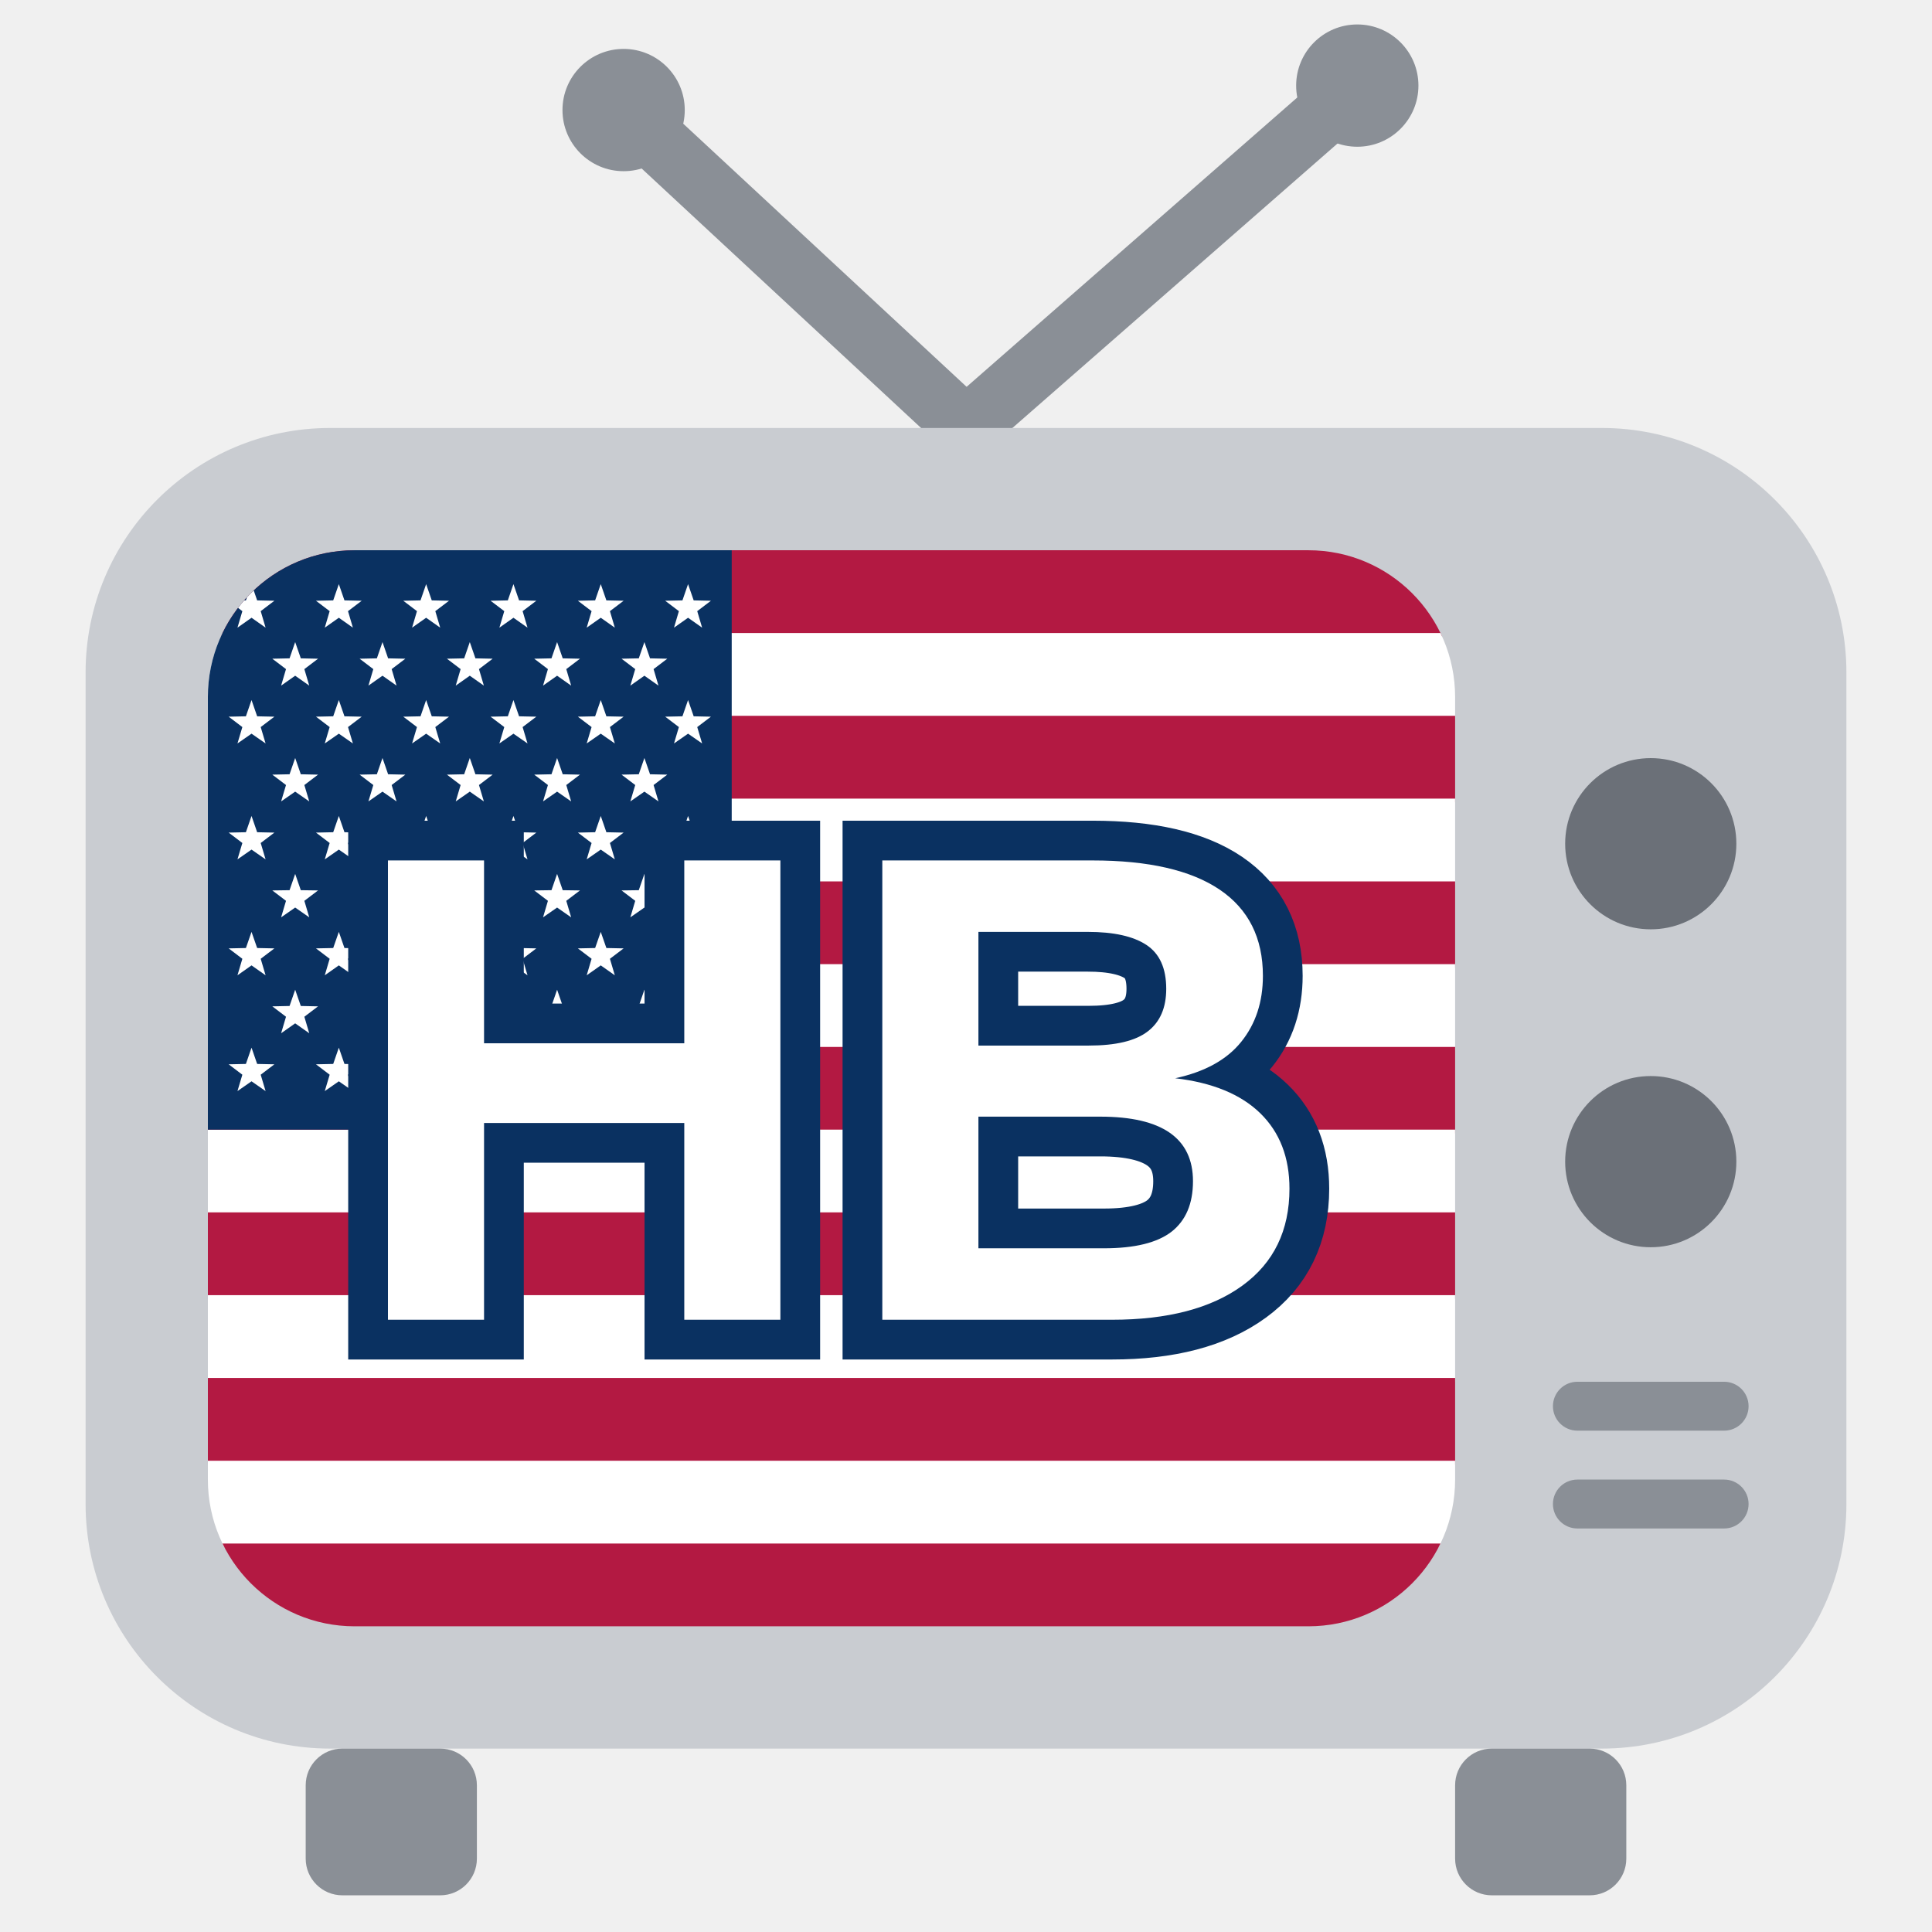
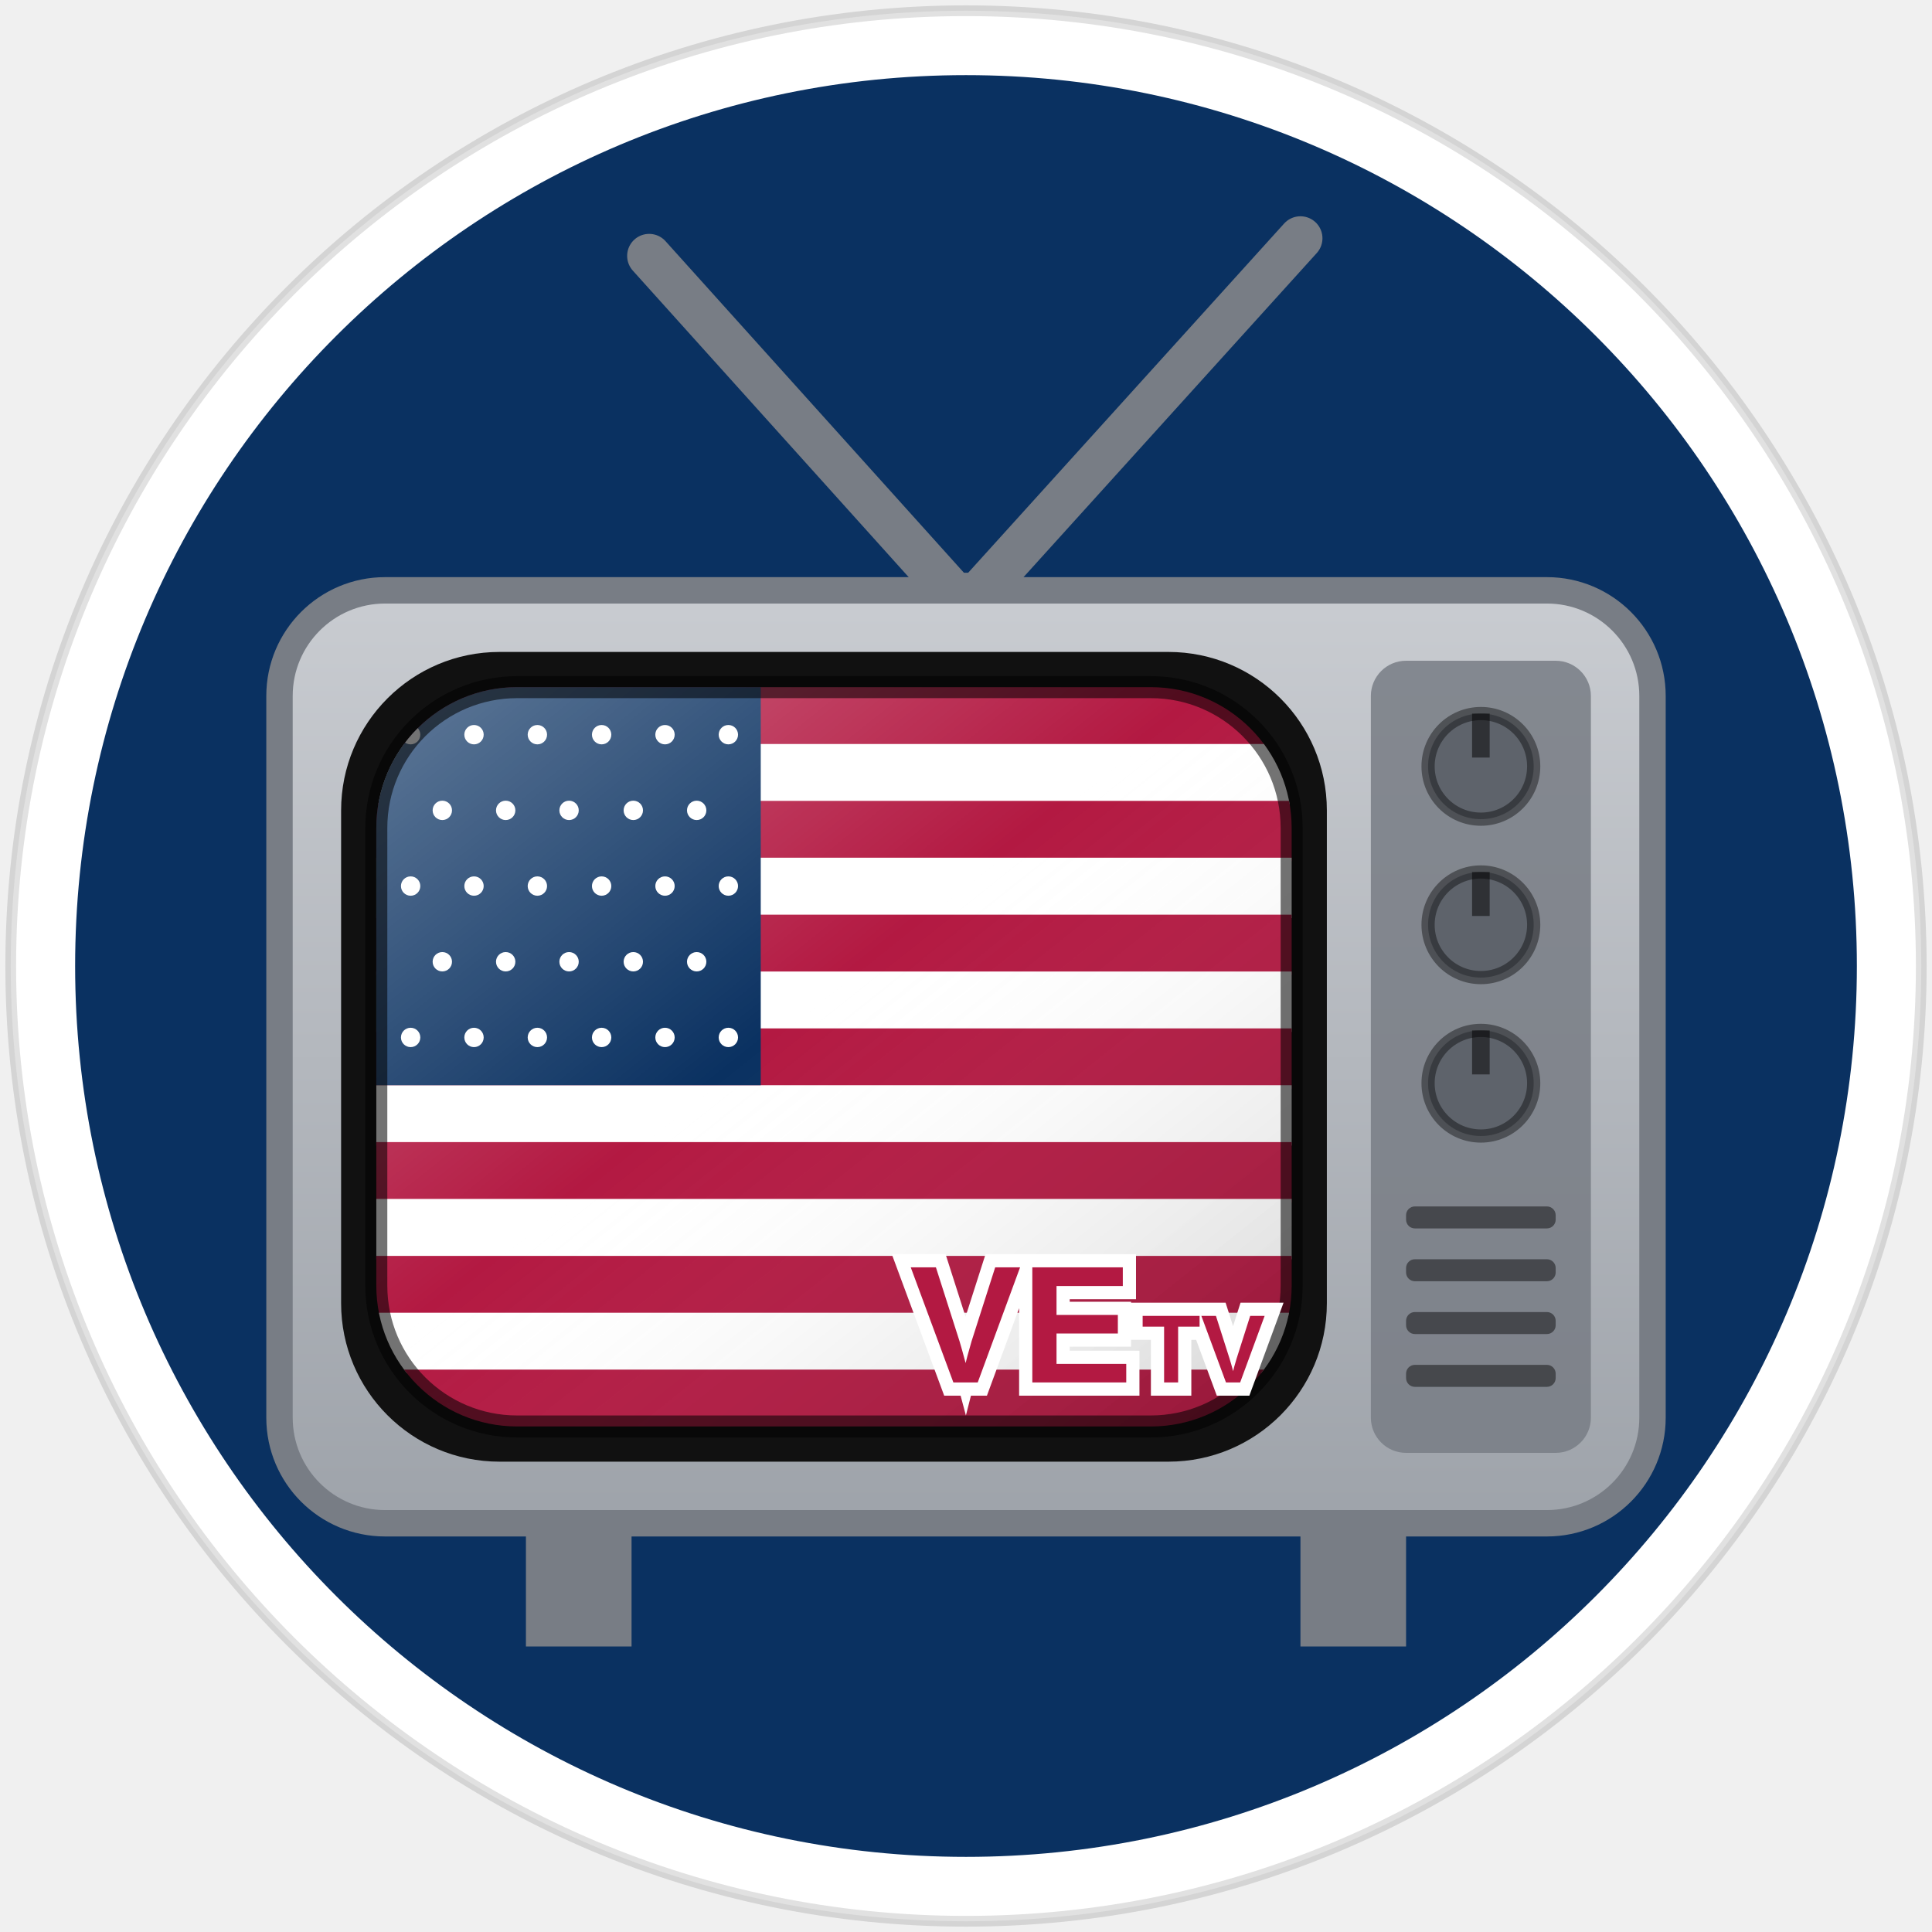
- <svg xmlns="http://www.w3.org/2000/svg" viewBox="11 9 158 158" width="180" height="180">
-   <line x1="90" y1="44" x2="62" y2="18" stroke="#8A8F96" stroke-width="5" stroke-linecap="round" />
-   <line x1="90" y1="44" x2="122" y2="16" stroke="#8A8F96" stroke-width="5" stroke-linecap="round" />
-   <circle cx="62" cy="18" r="5" fill="#8A8F96" />
-   <circle cx="122" cy="16" r="5" fill="#8A8F96" />
-   <rect x="18" y="44" width="144" height="108" rx="20" fill="#C9CCD1" />
-   <circle cx="146" cy="78" r="7" fill="#6B7078" />
-   <circle cx="146" cy="104" r="7" fill="#6B7078" />
-   <rect x="138" y="122" width="16" height="4" rx="2" fill="#8A8F96" />
-   <rect x="138" y="130" width="16" height="4" rx="2" fill="#8A8F96" />
-   <rect x="36" y="152" width="14" height="12" rx="3" fill="#8A8F96" />
-   <rect x="130" y="152" width="14" height="12" rx="3" fill="#8A8F96" />
-   <clipPath id="scr">
-     <rect x="28" y="54" width="102" height="88" rx="12" />
-   </clipPath>
-   <g clip-path="url(#scr)">
-     <rect x="28" y="54.00" width="102" height="7.07" fill="#B31942" />
-     <rect x="28" y="60.77" width="102" height="7.07" fill="#FFFFFF" />
-     <rect x="28" y="67.54" width="102" height="7.07" fill="#B31942" />
-     <rect x="28" y="74.31" width="102" height="7.07" fill="#FFFFFF" />
-     <rect x="28" y="81.08" width="102" height="7.07" fill="#B31942" />
-     <rect x="28" y="87.85" width="102" height="7.07" fill="#FFFFFF" />
-     <rect x="28" y="94.62" width="102" height="7.07" fill="#B31942" />
-     <rect x="28" y="101.38" width="102" height="7.07" fill="#FFFFFF" />
-     <rect x="28" y="108.15" width="102" height="7.07" fill="#B31942" />
-     <rect x="28" y="114.92" width="102" height="7.07" fill="#FFFFFF" />
-     <rect x="28" y="121.69" width="102" height="7.07" fill="#B31942" />
-     <rect x="28" y="128.46" width="102" height="7.07" fill="#FFFFFF" />
-     <rect x="28" y="135.23" width="102" height="7.07" fill="#B31942" />
-     <rect x="28" y="54" width="42.84" height="47.38" fill="#0A3161" />
-     <polygon points="31.57,56.77 32.03,58.10 33.44,58.13 32.32,58.98 32.72,60.33 31.57,59.52 30.42,60.33 30.82,58.98 29.70,58.13 31.11,58.10" fill="#FFFFFF" />
-     <polygon points="38.71,56.77 39.17,58.10 40.58,58.13 39.46,58.98 39.86,60.33 38.71,59.52 37.56,60.33 37.96,58.98 36.84,58.13 38.25,58.10" fill="#FFFFFF" />
-     <polygon points="45.85,56.77 46.31,58.10 47.72,58.13 46.60,58.98 47.00,60.33 45.85,59.52 44.70,60.33 45.10,58.98 43.98,58.13 45.39,58.10" fill="#FFFFFF" />
-     <polygon points="52.99,56.77 53.45,58.10 54.86,58.13 53.74,58.98 54.14,60.33 52.99,59.52 51.84,60.33 52.24,58.98 51.12,58.13 52.53,58.10" fill="#FFFFFF" />
-     <polygon points="60.13,56.77 60.59,58.10 62.00,58.13 60.88,58.98 61.28,60.33 60.13,59.52 58.98,60.33 59.38,58.98 58.26,58.13 59.67,58.10" fill="#FFFFFF" />
-     <polygon points="67.27,56.77 67.73,58.10 69.14,58.13 68.02,58.98 68.42,60.33 67.27,59.52 66.12,60.33 66.52,58.98 65.40,58.13 66.81,58.10" fill="#FFFFFF" />
-     <polygon points="35.14,61.51 35.60,62.84 37.01,62.87 35.89,63.72 36.29,65.07 35.14,64.26 33.99,65.07 34.39,63.72 33.27,62.87 34.68,62.84" fill="#FFFFFF" />
-     <polygon points="42.28,61.51 42.74,62.84 44.15,62.87 43.03,63.72 43.43,65.07 42.28,64.26 41.13,65.07 41.53,63.72 40.41,62.87 41.82,62.84" fill="#FFFFFF" />
-     <polygon points="49.42,61.51 49.88,62.84 51.29,62.87 50.17,63.72 50.57,65.07 49.42,64.26 48.27,65.07 48.67,63.72 47.55,62.87 48.96,62.84" fill="#FFFFFF" />
-     <polygon points="56.56,61.51 57.02,62.84 58.43,62.87 57.31,63.72 57.71,65.07 56.56,64.26 55.41,65.07 55.81,63.72 54.69,62.87 56.10,62.84" fill="#FFFFFF" />
-     <polygon points="63.70,61.51 64.16,62.84 65.57,62.87 64.45,63.72 64.85,65.07 63.70,64.26 62.55,65.07 62.95,63.72 61.83,62.87 63.24,62.84" fill="#FFFFFF" />
-     <polygon points="31.57,66.25 32.03,67.58 33.44,67.61 32.32,68.46 32.72,69.80 31.57,69.00 30.42,69.80 30.82,68.46 29.70,67.61 31.11,67.58" fill="#FFFFFF" />
-     <polygon points="38.71,66.25 39.17,67.58 40.58,67.61 39.46,68.46 39.86,69.80 38.71,69.00 37.56,69.80 37.96,68.46 36.84,67.61 38.25,67.58" fill="#FFFFFF" />
-     <polygon points="45.85,66.25 46.31,67.58 47.72,67.61 46.60,68.46 47.00,69.80 45.85,69.00 44.70,69.80 45.10,68.46 43.98,67.61 45.39,67.58" fill="#FFFFFF" />
-     <polygon points="52.99,66.25 53.45,67.58 54.86,67.61 53.74,68.46 54.14,69.80 52.99,69.00 51.84,69.80 52.24,68.46 51.12,67.61 52.53,67.58" fill="#FFFFFF" />
-     <polygon points="60.13,66.25 60.59,67.58 62.00,67.61 60.88,68.46 61.28,69.80 60.13,69.00 58.98,69.80 59.38,68.46 58.26,67.61 59.67,67.58" fill="#FFFFFF" />
-     <polygon points="67.27,66.25 67.73,67.58 69.14,67.61 68.02,68.46 68.42,69.80 67.27,69.00 66.12,69.80 66.52,68.46 65.40,67.61 66.81,67.58" fill="#FFFFFF" />
-     <polygon points="35.14,70.99 35.60,72.32 37.01,72.35 35.89,73.20 36.29,74.54 35.14,73.74 33.99,74.54 34.39,73.20 33.27,72.35 34.68,72.32" fill="#FFFFFF" />
-     <polygon points="42.28,70.99 42.74,72.32 44.15,72.35 43.03,73.20 43.43,74.54 42.28,73.74 41.13,74.54 41.53,73.20 40.41,72.35 41.82,72.32" fill="#FFFFFF" />
-     <polygon points="49.42,70.99 49.88,72.32 51.29,72.35 50.17,73.20 50.57,74.54 49.42,73.74 48.27,74.54 48.67,73.20 47.55,72.35 48.96,72.32" fill="#FFFFFF" />
-     <polygon points="56.56,70.99 57.02,72.32 58.43,72.35 57.31,73.20 57.71,74.54 56.56,73.74 55.41,74.54 55.81,73.20 54.69,72.35 56.10,72.32" fill="#FFFFFF" />
-     <polygon points="63.70,70.99 64.16,72.32 65.57,72.35 64.45,73.20 64.85,74.54 63.70,73.74 62.55,74.54 62.95,73.20 61.83,72.35 63.24,72.32" fill="#FFFFFF" />
-     <polygon points="31.57,75.73 32.03,77.06 33.44,77.09 32.32,77.94 32.72,79.28 31.57,78.48 30.42,79.28 30.82,77.94 29.70,77.09 31.11,77.06" fill="#FFFFFF" />
-     <polygon points="38.71,75.73 39.17,77.06 40.58,77.09 39.46,77.94 39.86,79.28 38.71,78.48 37.56,79.28 37.96,77.94 36.84,77.09 38.25,77.06" fill="#FFFFFF" />
-     <polygon points="45.85,75.73 46.31,77.06 47.72,77.09 46.60,77.94 47.00,79.28 45.85,78.48 44.70,79.28 45.10,77.94 43.98,77.09 45.39,77.06" fill="#FFFFFF" />
-     <polygon points="52.99,75.73 53.45,77.06 54.86,77.09 53.74,77.94 54.14,79.28 52.99,78.48 51.84,79.28 52.24,77.94 51.12,77.09 52.53,77.06" fill="#FFFFFF" />
-     <polygon points="60.13,75.73 60.59,77.06 62.00,77.09 60.88,77.94 61.28,79.28 60.13,78.48 58.98,79.28 59.38,77.94 58.26,77.09 59.67,77.06" fill="#FFFFFF" />
-     <polygon points="67.27,75.73 67.73,77.06 69.14,77.09 68.02,77.94 68.42,79.28 67.27,78.48 66.12,79.28 66.52,77.94 65.40,77.09 66.81,77.06" fill="#FFFFFF" />
-     <polygon points="35.14,80.47 35.60,81.80 37.01,81.82 35.89,82.67 36.29,84.02 35.14,83.22 33.99,84.02 34.39,82.67 33.27,81.82 34.68,81.80" fill="#FFFFFF" />
-     <polygon points="42.28,80.47 42.74,81.80 44.15,81.82 43.03,82.67 43.43,84.02 42.28,83.22 41.13,84.02 41.53,82.67 40.41,81.82 41.82,81.80" fill="#FFFFFF" />
-     <polygon points="49.42,80.47 49.88,81.80 51.29,81.82 50.17,82.67 50.57,84.02 49.42,83.22 48.27,84.02 48.67,82.67 47.55,81.82 48.96,81.80" fill="#FFFFFF" />
-     <polygon points="56.56,80.47 57.02,81.80 58.43,81.82 57.31,82.67 57.71,84.02 56.56,83.22 55.41,84.02 55.81,82.67 54.69,81.82 56.10,81.80" fill="#FFFFFF" />
-     <polygon points="63.70,80.47 64.16,81.80 65.57,81.82 64.45,82.67 64.85,84.02 63.70,83.22 62.55,84.02 62.95,82.67 61.83,81.82 63.24,81.80" fill="#FFFFFF" />
-     <polygon points="31.57,85.21 32.03,86.53 33.44,86.56 32.32,87.41 32.72,88.76 31.57,87.95 30.42,88.76 30.82,87.41 29.70,86.56 31.11,86.53" fill="#FFFFFF" />
-     <polygon points="38.71,85.21 39.17,86.53 40.58,86.56 39.46,87.41 39.86,88.76 38.71,87.95 37.56,88.76 37.96,87.41 36.84,86.56 38.25,86.53" fill="#FFFFFF" />
-     <polygon points="45.85,85.21 46.31,86.53 47.72,86.56 46.60,87.41 47.00,88.76 45.85,87.95 44.70,88.76 45.10,87.41 43.98,86.56 45.39,86.53" fill="#FFFFFF" />
-     <polygon points="52.99,85.21 53.45,86.53 54.86,86.56 53.74,87.41 54.14,88.76 52.99,87.95 51.84,88.76 52.24,87.41 51.12,86.56 52.53,86.53" fill="#FFFFFF" />
-     <polygon points="60.13,85.21 60.59,86.53 62.00,86.56 60.88,87.41 61.28,88.76 60.13,87.95 58.98,88.76 59.38,87.41 58.26,86.56 59.67,86.53" fill="#FFFFFF" />
-     <polygon points="67.27,85.21 67.73,86.53 69.14,86.56 68.02,87.41 68.42,88.76 67.27,87.95 66.12,88.76 66.52,87.41 65.40,86.56 66.81,86.53" fill="#FFFFFF" />
-     <polygon points="35.14,89.94 35.60,91.27 37.01,91.30 35.89,92.15 36.29,93.50 35.14,92.69 33.99,93.50 34.39,92.15 33.27,91.30 34.68,91.27" fill="#FFFFFF" />
-     <polygon points="42.28,89.94 42.74,91.27 44.15,91.30 43.03,92.15 43.43,93.50 42.28,92.69 41.13,93.50 41.53,92.15 40.41,91.30 41.82,91.27" fill="#FFFFFF" />
-     <polygon points="49.42,89.94 49.88,91.27 51.29,91.30 50.17,92.15 50.57,93.50 49.42,92.69 48.27,93.50 48.67,92.15 47.55,91.30 48.96,91.27" fill="#FFFFFF" />
-     <polygon points="56.56,89.94 57.02,91.27 58.43,91.30 57.31,92.15 57.71,93.50 56.56,92.69 55.41,93.50 55.81,92.15 54.69,91.30 56.10,91.27" fill="#FFFFFF" />
-     <polygon points="63.70,89.94 64.16,91.27 65.57,91.30 64.45,92.15 64.85,93.50 63.70,92.69 62.55,93.50 62.95,92.15 61.83,91.30 63.24,91.27" fill="#FFFFFF" />
-     <polygon points="31.57,94.68 32.03,96.01 33.44,96.04 32.32,96.89 32.72,98.23 31.57,97.43 30.42,98.23 30.82,96.89 29.70,96.04 31.11,96.01" fill="#FFFFFF" />
-     <polygon points="38.71,94.68 39.17,96.01 40.58,96.04 39.46,96.89 39.86,98.23 38.71,97.43 37.56,98.23 37.96,96.89 36.84,96.04 38.25,96.01" fill="#FFFFFF" />
-     <polygon points="45.85,94.68 46.31,96.01 47.72,96.04 46.60,96.89 47.00,98.23 45.85,97.43 44.70,98.23 45.10,96.89 43.98,96.04 45.39,96.01" fill="#FFFFFF" />
-     <polygon points="52.99,94.68 53.45,96.01 54.86,96.04 53.74,96.89 54.14,98.23 52.99,97.43 51.84,98.23 52.24,96.89 51.12,96.04 52.53,96.01" fill="#FFFFFF" />
-     <polygon points="60.13,94.68 60.59,96.01 62.00,96.04 60.88,96.89 61.28,98.23 60.13,97.43 58.98,98.23 59.38,96.89 58.26,96.04 59.67,96.01" fill="#FFFFFF" />
-     <polygon points="67.27,94.68 67.73,96.01 69.14,96.04 68.02,96.89 68.42,98.23 67.27,97.43 66.12,98.23 66.52,96.89 65.40,96.04 66.81,96.01" fill="#FFFFFF" />
+ <svg xmlns="http://www.w3.org/2000/svg" viewBox="0 0 180 180" width="180" height="180">
+   <defs>
+     <clipPath id="om">
+       <circle cx="90" cy="90" r="84" />
+     </clipPath>
+     <linearGradient id="glm" x1="0" y1="0" x2="1" y2="1">
+       <stop offset="0" stop-color="#fff" stop-opacity=".35" />
+       <stop offset=".45" stop-color="#fff" stop-opacity="0" />
+       <stop offset="1" stop-color="#000" stop-opacity=".18" />
+     </linearGradient>
+     <linearGradient id="frm" x1="0" y1="0" x2="0" y2="1">
+       <stop offset="0" stop-color="#C9CCD1" />
+       <stop offset="1" stop-color="#9EA3AA" />
+     </linearGradient>
+   </defs>
+   <g clip-path="url(#om)">
+     <rect width="180" height="180" fill="#0A3161" />
+     <g transform="translate(90 96) scale(.82) translate(-90 -96)">
+       <line x1="90" y1="48" x2="54" y2="8" stroke="#787D85" stroke-width="5" stroke-linecap="round" />
+       <line x1="90" y1="48" x2="128" y2="6" stroke="#787D85" stroke-width="5" stroke-linecap="round" />
+       <ellipse cx="90" cy="49" rx="14" ry="5" fill="#787D85" />
+       <rect x="40" y="148" width="12" height="18" fill="#787D85" />
+       <rect x="128" y="148" width="12" height="18" fill="#787D85" />
+       <rect x="12" y="46" width="156" height="106" rx="12" fill="url(#frm)" stroke="#787D85" stroke-width="3" />
+       <rect x="19" y="53" width="112" height="92" rx="18" fill="#111" />
+       <clipPath id="fm">
+         <rect x="23" y="57" width="104" height="84" rx="16" />
+       </clipPath>
+       <g clip-path="url(#fm)">
+         <rect x="23" y="57.00" width="104" height="6.86" fill="#B31942" />
+         <rect x="23" y="63.46" width="104" height="6.86" fill="#FFFFFF" />
+         <rect x="23" y="69.92" width="104" height="6.86" fill="#B31942" />
+         <rect x="23" y="76.38" width="104" height="6.86" fill="#FFFFFF" />
+         <rect x="23" y="82.85" width="104" height="6.86" fill="#B31942" />
+         <rect x="23" y="89.31" width="104" height="6.86" fill="#FFFFFF" />
+         <rect x="23" y="95.77" width="104" height="6.86" fill="#B31942" />
+         <rect x="23" y="102.23" width="104" height="6.86" fill="#FFFFFF" />
+         <rect x="23" y="108.69" width="104" height="6.86" fill="#B31942" />
+         <rect x="23" y="115.15" width="104" height="6.86" fill="#FFFFFF" />
+         <rect x="23" y="121.62" width="104" height="6.86" fill="#B31942" />
+         <rect x="23" y="128.08" width="104" height="6.86" fill="#FFFFFF" />
+         <rect x="23" y="134.54" width="104" height="6.86" fill="#B31942" />
+         <rect x="23" y="57" width="43.68" height="45.23" fill="#0A3161" />
+         <circle cx="26.9" cy="62.4" r="1.1" fill="#fff" />
+         <circle cx="34.1" cy="62.4" r="1.1" fill="#fff" />
+         <circle cx="41.3" cy="62.4" r="1.1" fill="#fff" />
+         <circle cx="48.6" cy="62.4" r="1.1" fill="#fff" />
+         <circle cx="55.8" cy="62.4" r="1.1" fill="#fff" />
+         <circle cx="63.0" cy="62.4" r="1.1" fill="#fff" />
+         <circle cx="30.5" cy="71.0" r="1.1" fill="#fff" />
+         <circle cx="37.7" cy="71.0" r="1.1" fill="#fff" />
+         <circle cx="44.9" cy="71.0" r="1.1" fill="#fff" />
+         <circle cx="52.2" cy="71.0" r="1.1" fill="#fff" />
+         <circle cx="59.4" cy="71.0" r="1.1" fill="#fff" />
+         <circle cx="26.9" cy="79.6" r="1.1" fill="#fff" />
+         <circle cx="34.1" cy="79.6" r="1.1" fill="#fff" />
+         <circle cx="41.3" cy="79.6" r="1.1" fill="#fff" />
+         <circle cx="48.6" cy="79.6" r="1.1" fill="#fff" />
+         <circle cx="55.8" cy="79.6" r="1.1" fill="#fff" />
+         <circle cx="63.0" cy="79.6" r="1.1" fill="#fff" />
+         <circle cx="30.5" cy="88.2" r="1.1" fill="#fff" />
+         <circle cx="37.7" cy="88.2" r="1.1" fill="#fff" />
+         <circle cx="44.9" cy="88.2" r="1.1" fill="#fff" />
+         <circle cx="52.2" cy="88.2" r="1.1" fill="#fff" />
+         <circle cx="59.4" cy="88.2" r="1.1" fill="#fff" />
+         <circle cx="26.9" cy="96.8" r="1.1" fill="#fff" />
+         <circle cx="34.1" cy="96.8" r="1.1" fill="#fff" />
+         <circle cx="41.3" cy="96.8" r="1.1" fill="#fff" />
+         <circle cx="48.6" cy="96.8" r="1.1" fill="#fff" />
+         <circle cx="55.8" cy="96.8" r="1.1" fill="#fff" />
+         <circle cx="63.0" cy="96.8" r="1.1" fill="#fff" />
+         <rect x="23" y="57" width="104" height="84" fill="url(#glm)" />
+       </g>
+       <rect x="23" y="57" width="104" height="84" rx="16" fill="none" stroke="#000" stroke-opacity=".55" stroke-width="2.5" />
+       <rect x="136" y="54" width="25" height="90" rx="4" fill="#787D85" opacity=".85" />
+       <circle cx="148.5" cy="66" r="6" fill="#5E636B" stroke="#000" stroke-opacity=".4" stroke-width="1.5" />
+       <rect x="147.5" y="60" width="2" height="5" fill="#000" opacity=".5" />
+       <circle cx="148.5" cy="84" r="6" fill="#5E636B" stroke="#000" stroke-opacity=".4" stroke-width="1.5" />
+       <rect x="147.5" y="78" width="2" height="5" fill="#000" opacity=".5" />
+       <circle cx="148.5" cy="102" r="6" fill="#5E636B" stroke="#000" stroke-opacity=".4" stroke-width="1.5" />
+       <rect x="147.5" y="96" width="2" height="5" fill="#000" opacity=".5" />
+       <rect x="140" y="116" width="17" height="2.5" rx="1" fill="#000" opacity=".45" />
+       <rect x="140" y="122" width="17" height="2.5" rx="1" fill="#000" opacity=".45" />
+       <rect x="140" y="128" width="17" height="2.5" rx="1" fill="#000" opacity=".45" />
+       <rect x="140" y="134" width="17" height="2.5" rx="1" fill="#000" opacity=".45" />
+       <text x="124" y="136" text-anchor="end" font-family="Arial, Helvetica, sans-serif" font-weight="800" font-size="19" fill="#B31942" stroke="#fff" stroke-width="3" paint-order="stroke">VE<tspan font-size="11" dx="1">TV</tspan>
+       </text>
+     </g>
  </g>
-   <text x="79.0" y="98.0" text-anchor="middle" dominant-baseline="central" font-family="Arial Black, Arial, Helvetica, sans-serif" font-weight="900" font-size="54.6" fill="#FFFFFF" stroke="#0A3161" stroke-width="6.5" paint-order="stroke" letter-spacing="1">HB</text>
+   <circle cx="90" cy="90" r="86" fill="none" stroke="#fff" stroke-width="6" />
+   <circle cx="90" cy="90" r="89" fill="none" stroke="#000" stroke-opacity=".12" stroke-width="1" />
</svg>
